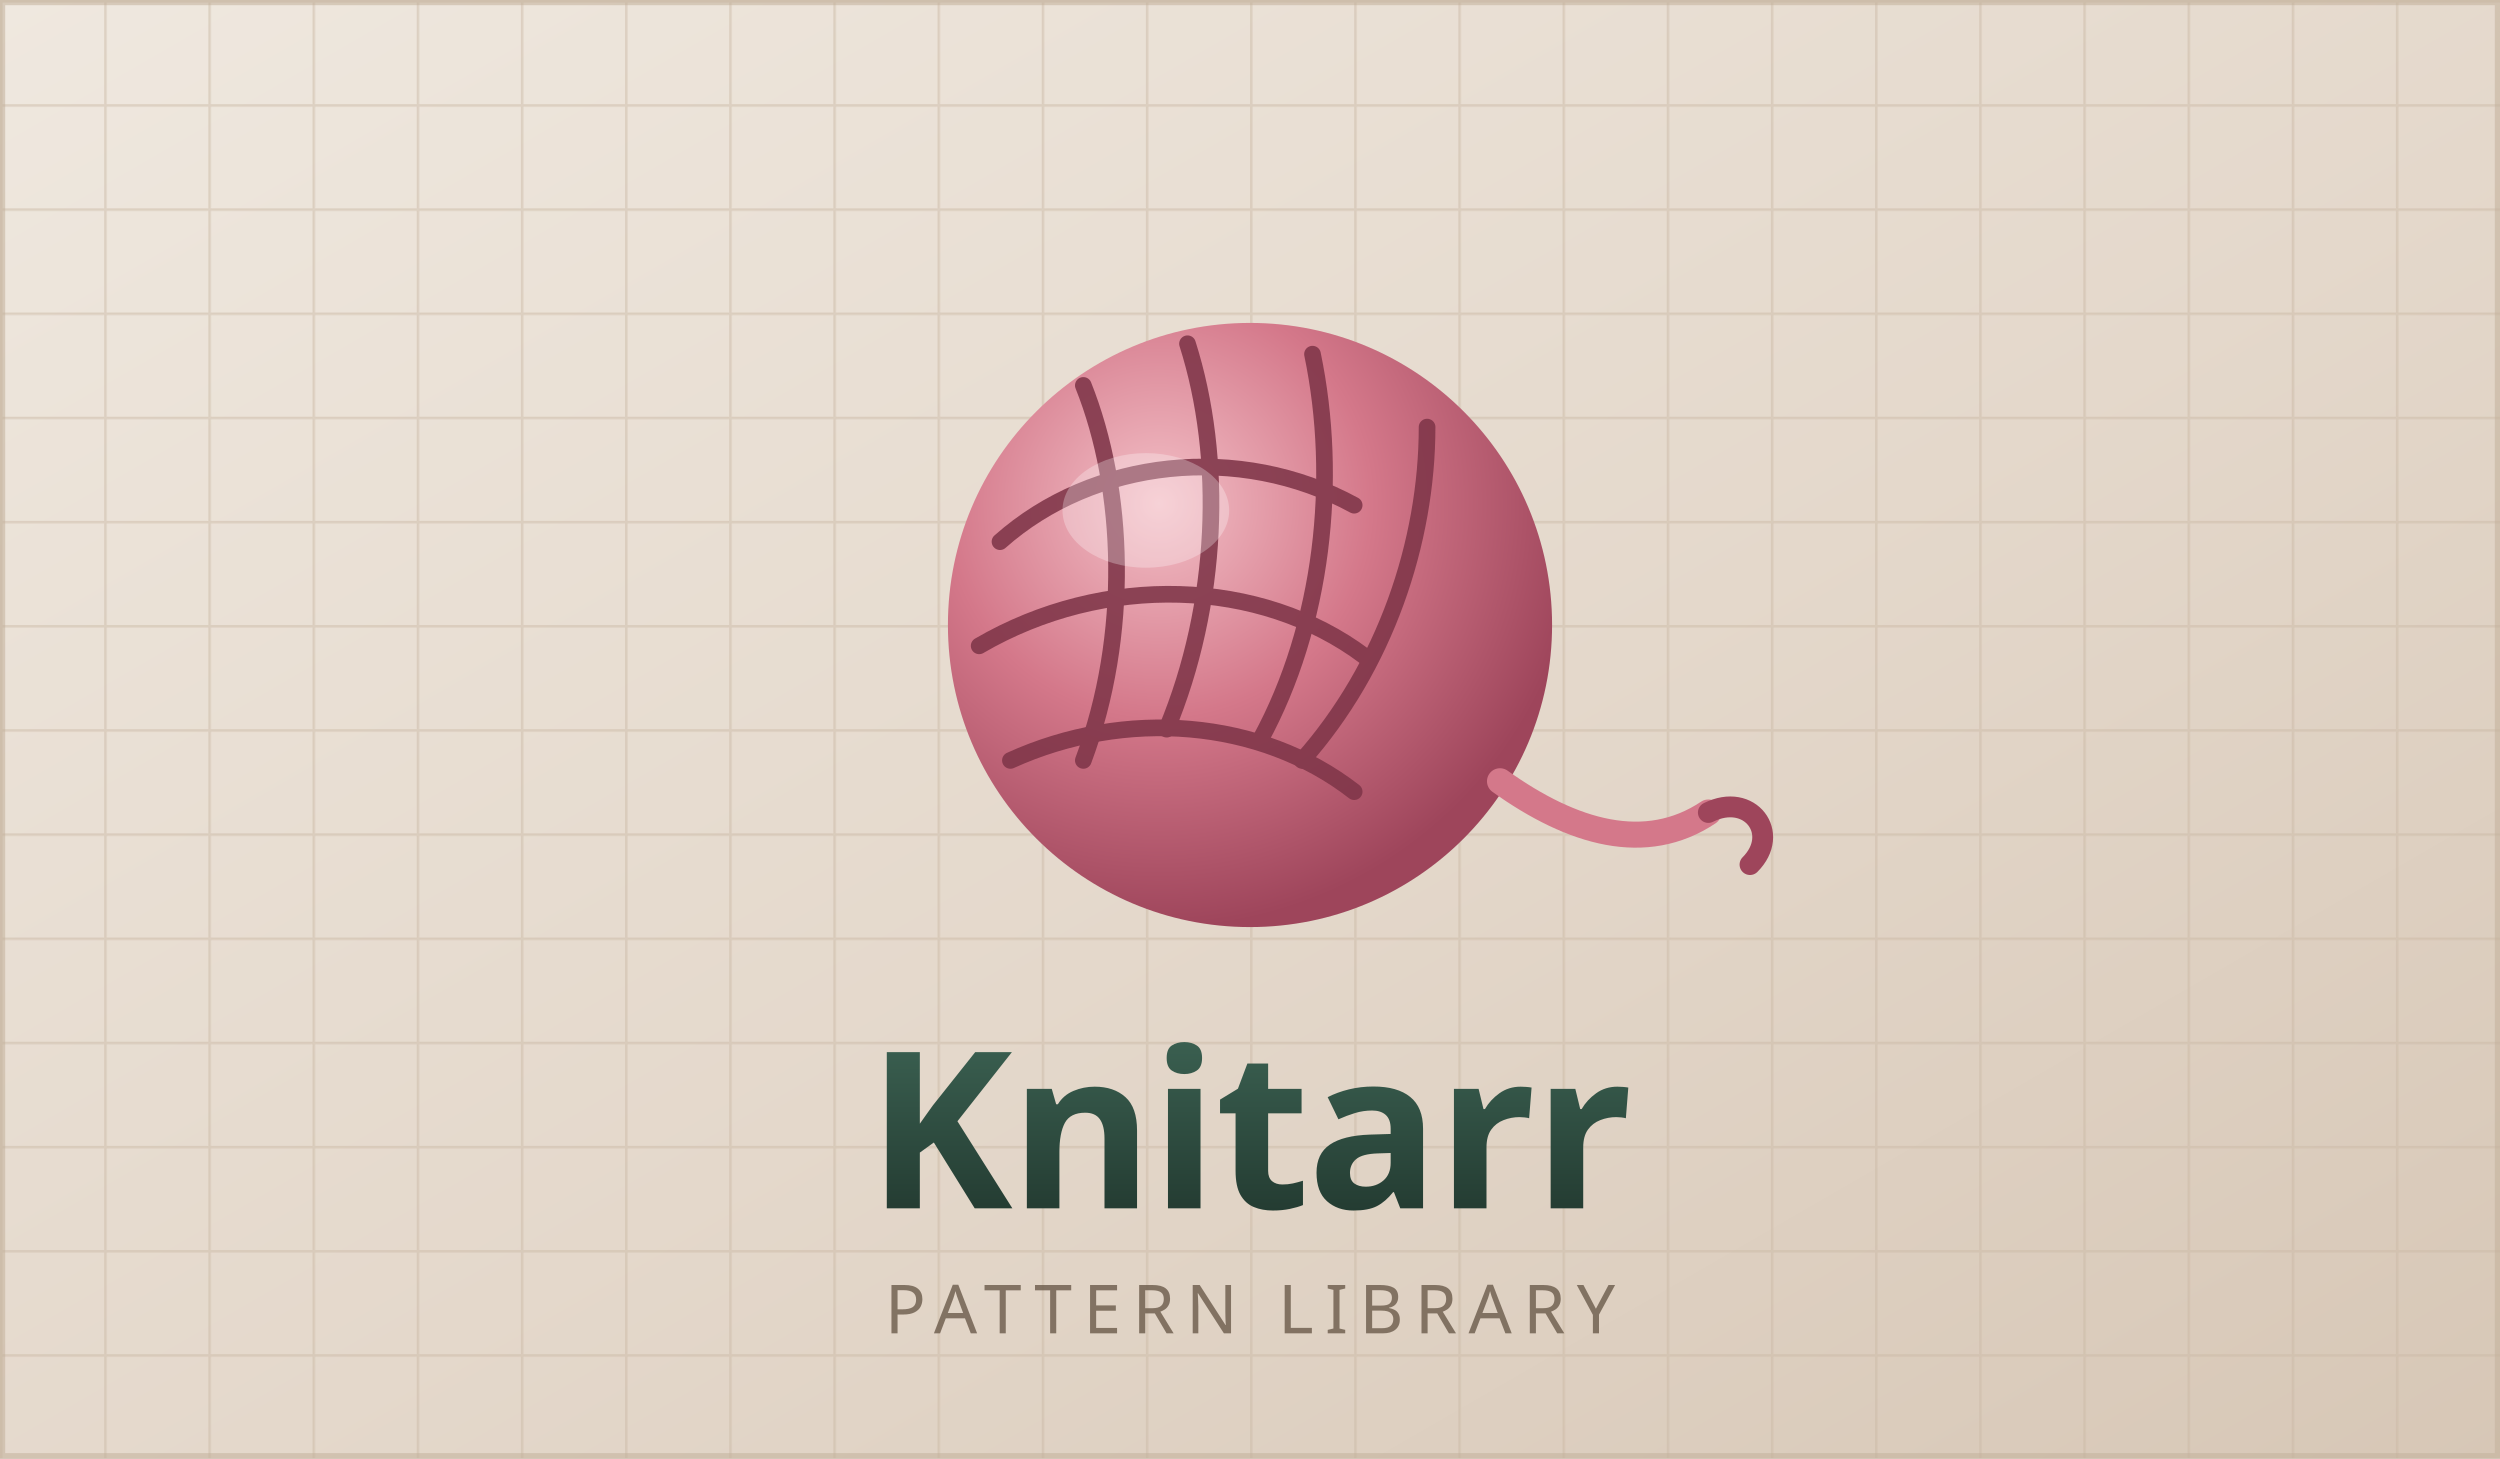
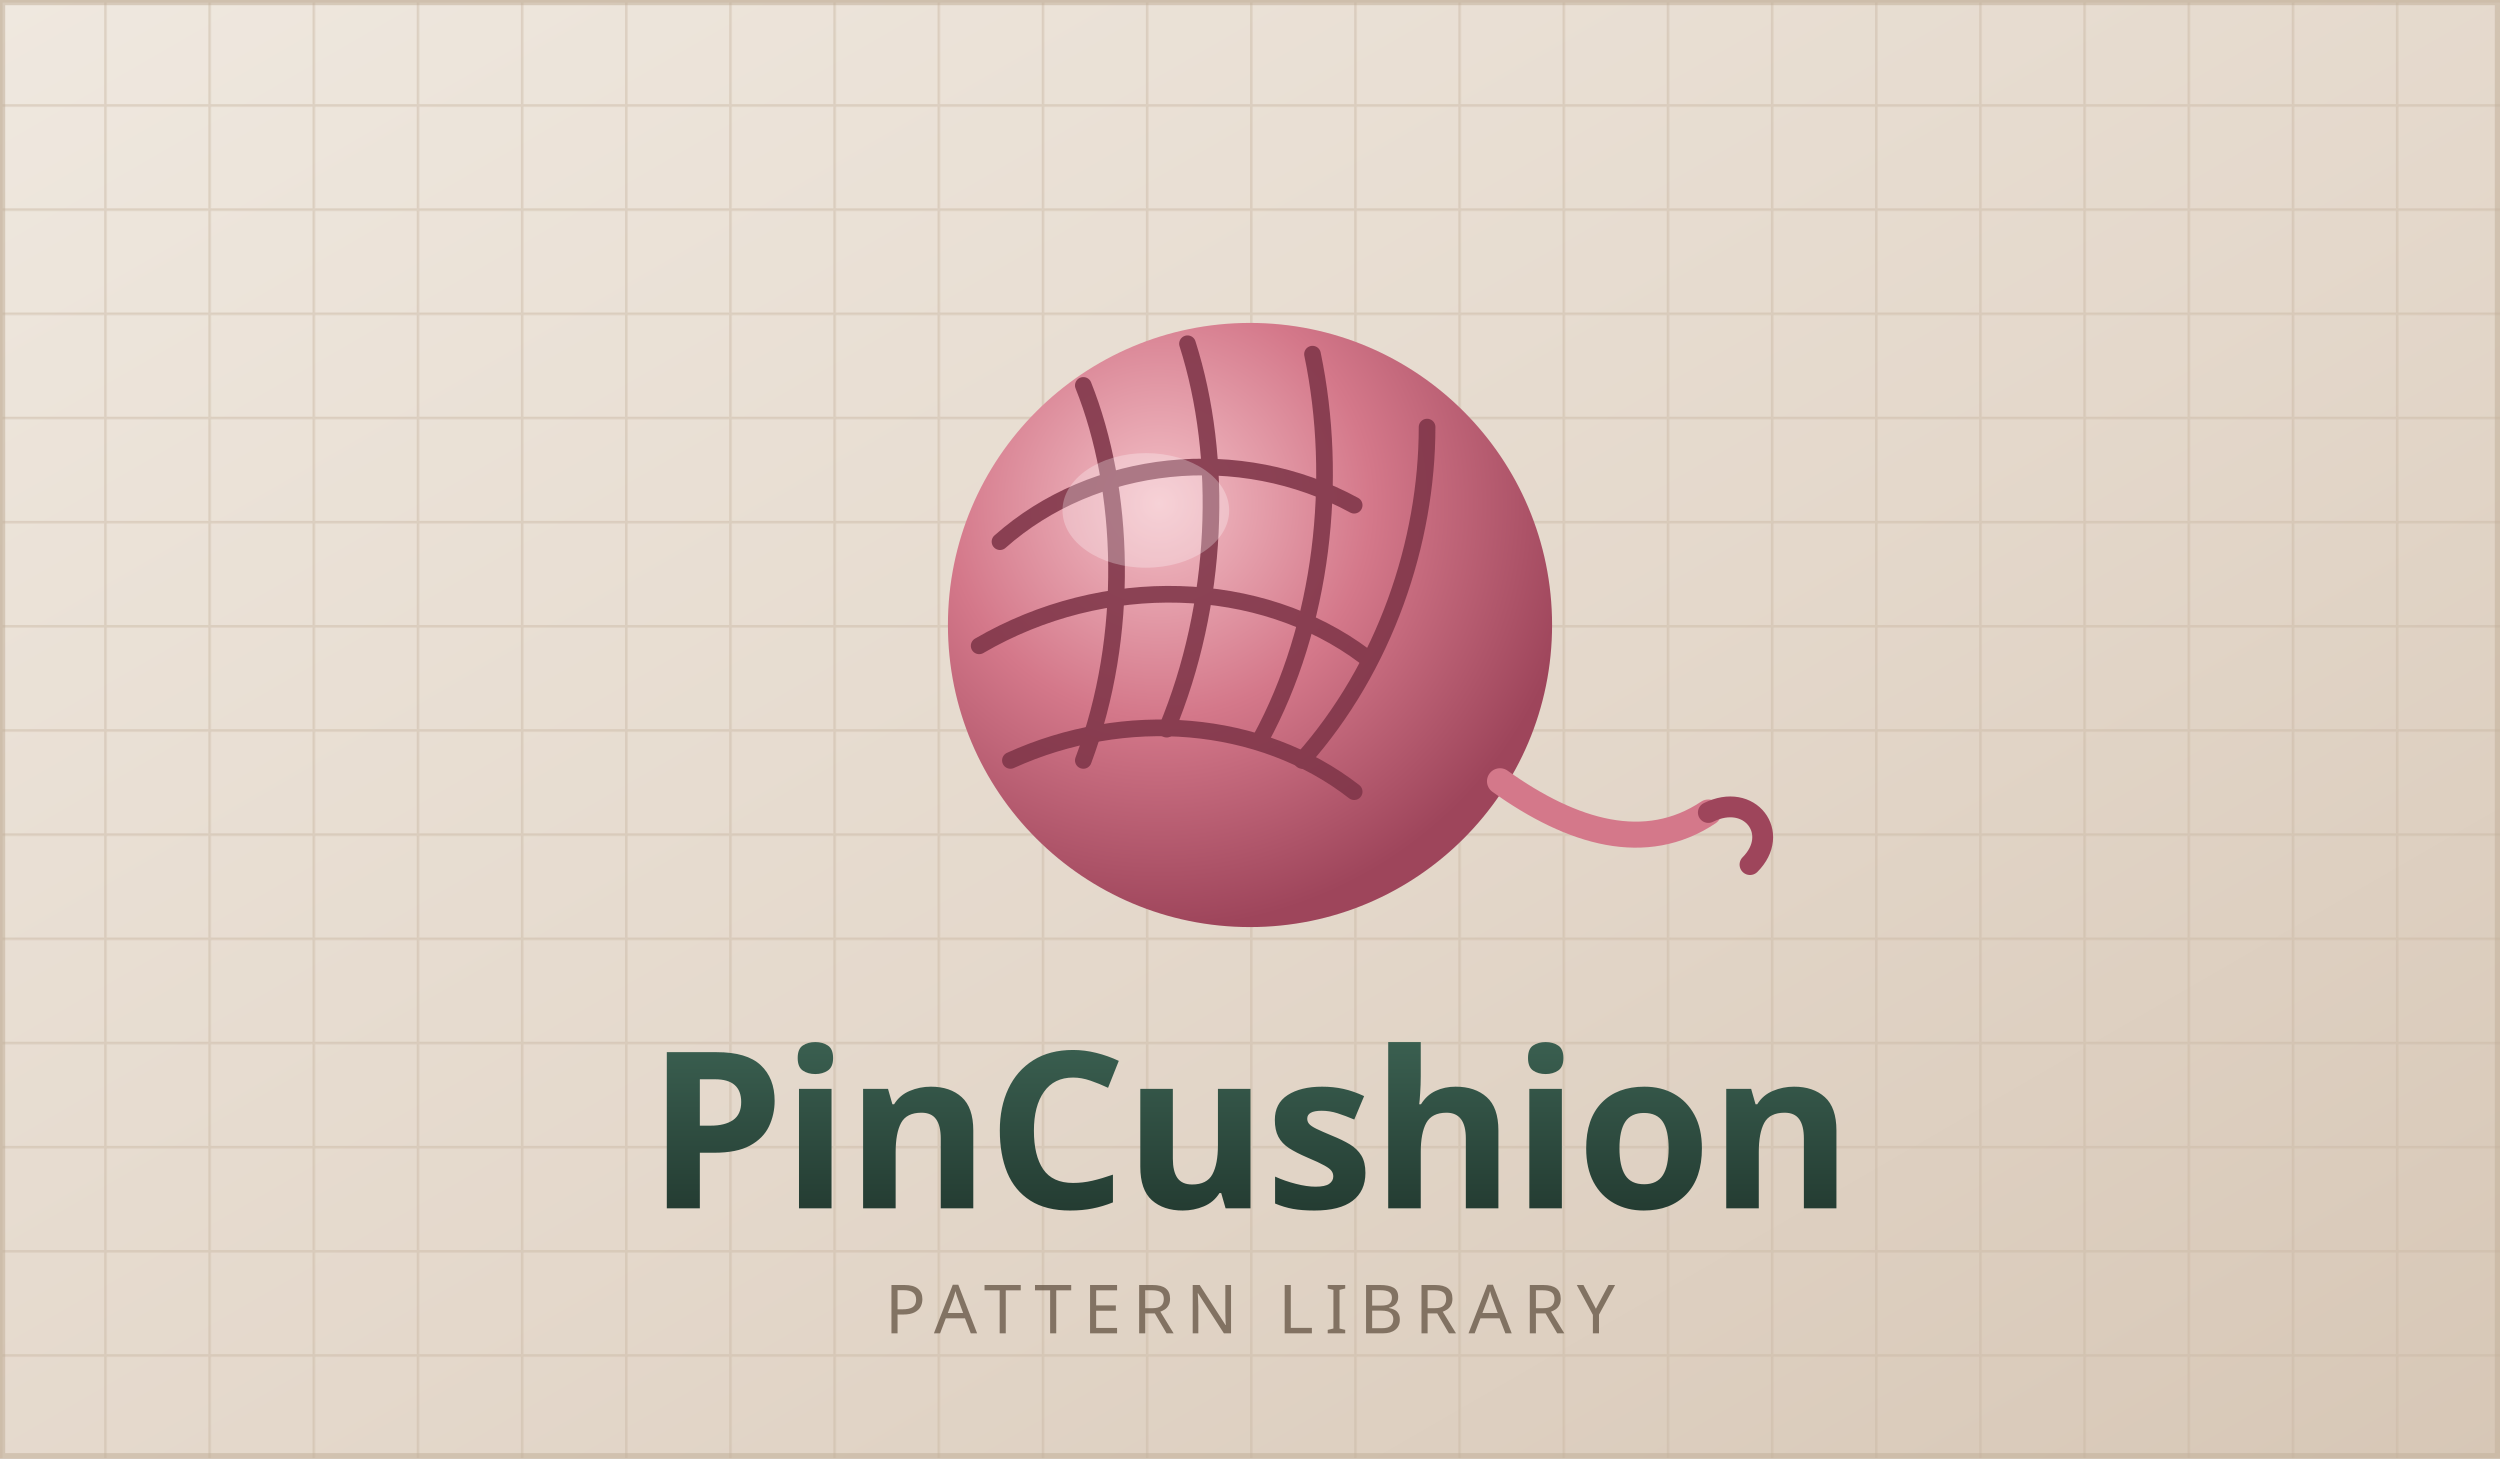
- <svg xmlns="http://www.w3.org/2000/svg" viewBox="0 0 480 280" role="img" aria-label="Knitarr">
+ <svg xmlns="http://www.w3.org/2000/svg" viewBox="0 0 480 280" role="img" aria-label="PinCushion">
  <defs>
    <linearGradient id="bg" x1="0" y1="0" x2="1" y2="1">
      <stop offset="0%" stop-color="#efe8df" />
      <stop offset="55%" stop-color="#e4d8cb" />
      <stop offset="100%" stop-color="#d7c7b6" />
    </linearGradient>
    <radialGradient id="wool" cx="35%" cy="30%" r="70%">
      <stop offset="0%" stop-color="#f3c0c7" />
      <stop offset="50%" stop-color="#d4788a" />
      <stop offset="100%" stop-color="#9e455b" />
    </radialGradient>
    <linearGradient id="ink" x1="0" y1="0" x2="0" y2="1">
      <stop offset="0%" stop-color="#3a5f50" />
      <stop offset="100%" stop-color="#243c32" />
    </linearGradient>
    <pattern id="grid" width="20" height="20" patternUnits="userSpaceOnUse">
      <path d="M20 0H0V20" fill="none" stroke="#c9b8a4" stroke-width="1" opacity="0.45" />
    </pattern>
  </defs>
  <rect width="480" height="280" fill="url(#bg)" />
  <rect width="480" height="280" fill="url(#grid)" />
  <rect width="480" height="280" fill="none" stroke="#c2b09a" stroke-width="2" opacity="0.55" />
  <g transform="translate(168 42)">
    <circle cx="72" cy="78" r="58" fill="url(#wool)" />
    <g fill="none" stroke="#7f3548" stroke-width="3.2" stroke-linecap="round" opacity="0.88">
      <path d="M24 62c18-16 46-19 68-7" />
      <path d="M20 82c24-14 54-13 74 2" />
      <path d="M26 104c22-10 48-8 66 6" />
      <path d="M40 32c8 20 9 48 0 72" />
      <path d="M60 24c7 22 6 50-4 74" />
      <path d="M84 26c5 24 2 52-10 74" />
      <path d="M106 40c0 22-8 46-24 64" />
    </g>
    <ellipse cx="52" cy="56" rx="16" ry="11" fill="#fff" opacity="0.28" />
    <path d="M120 108c14 10 28 14 40 6" fill="none" stroke="#d4788a" stroke-width="5" stroke-linecap="round" />
    <path d="M160 114c8-4 14 4 8 10" fill="none" stroke="#9e455b" stroke-width="4" stroke-linecap="round" />
  </g>
-   <text x="240" y="232" text-anchor="middle" font-family="'Google Sans', 'Segoe UI', system-ui, sans-serif" font-size="42" font-weight="700" letter-spacing="-0.5" fill="url(#ink)">Knitarr</text>
+   <text x="240" y="232" text-anchor="middle" font-family="'Google Sans', 'Segoe UI', system-ui, sans-serif" font-size="42" font-weight="700" letter-spacing="-0.5" fill="url(#ink)">PinCushion</text>
  <text x="240" y="256" text-anchor="middle" font-family="system-ui, sans-serif" font-size="13" letter-spacing="2.2" fill="#6a5a4a" opacity="0.8">PATTERN LIBRARY</text>
</svg>
